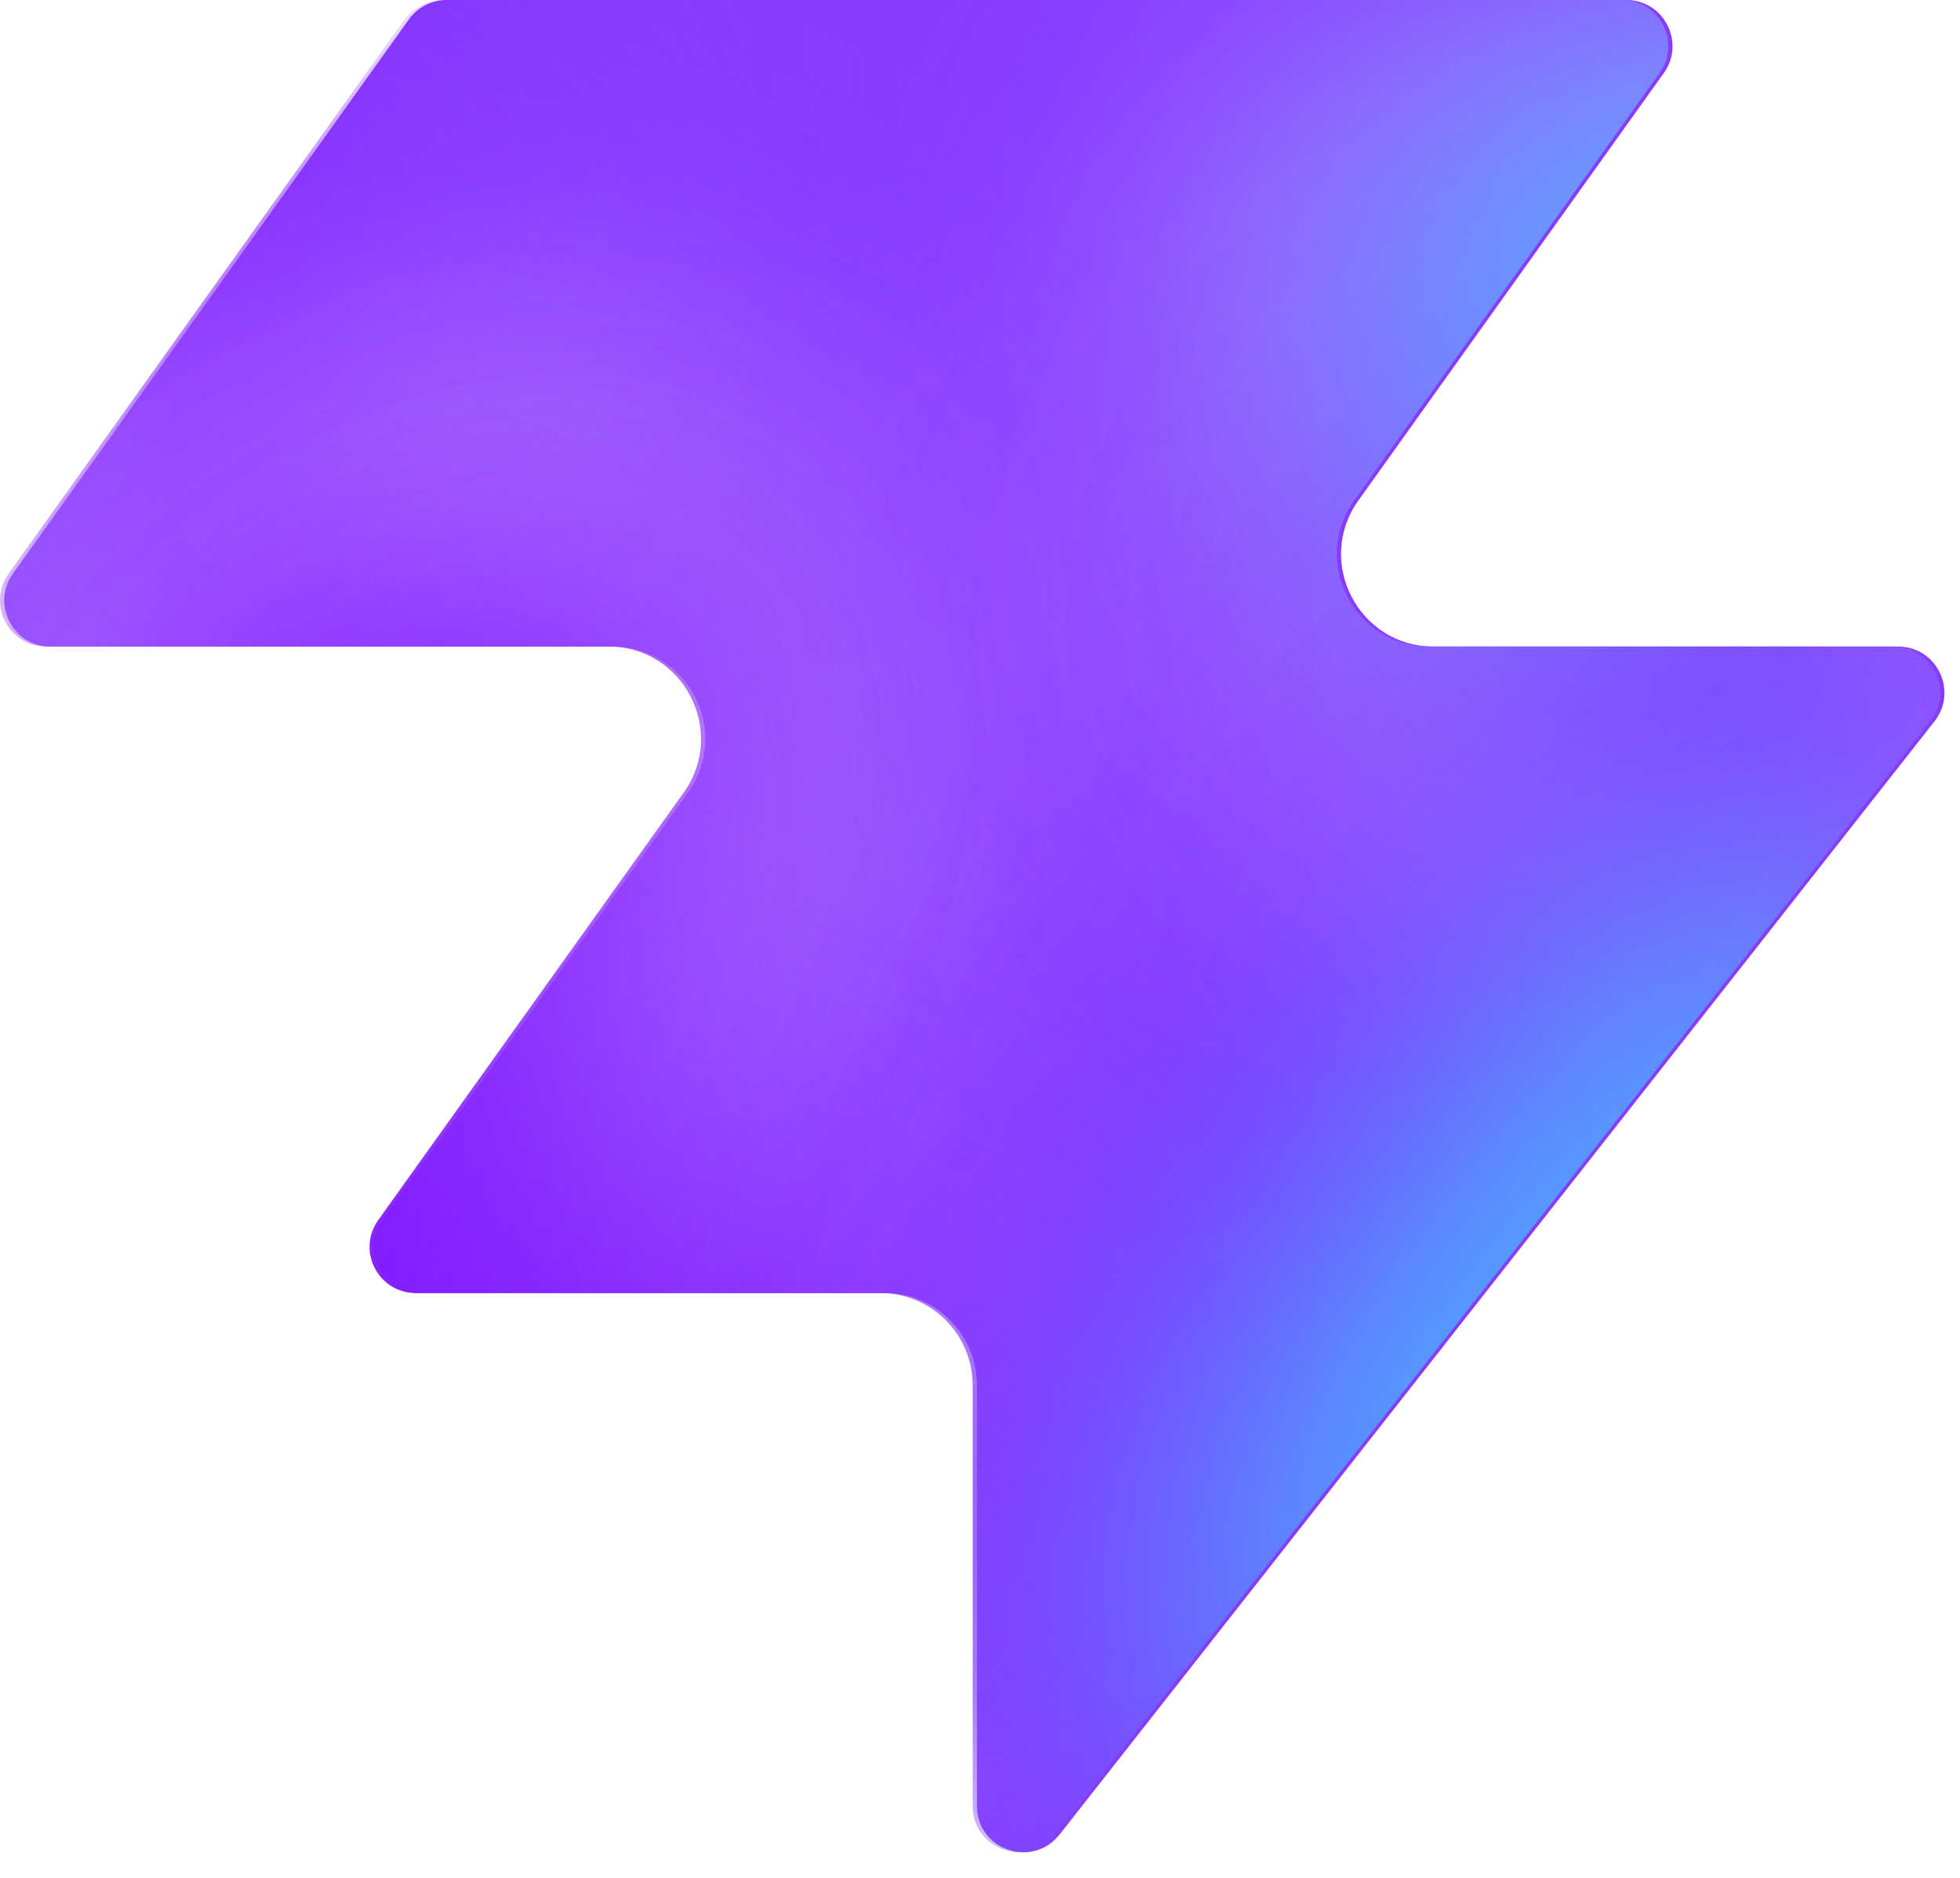
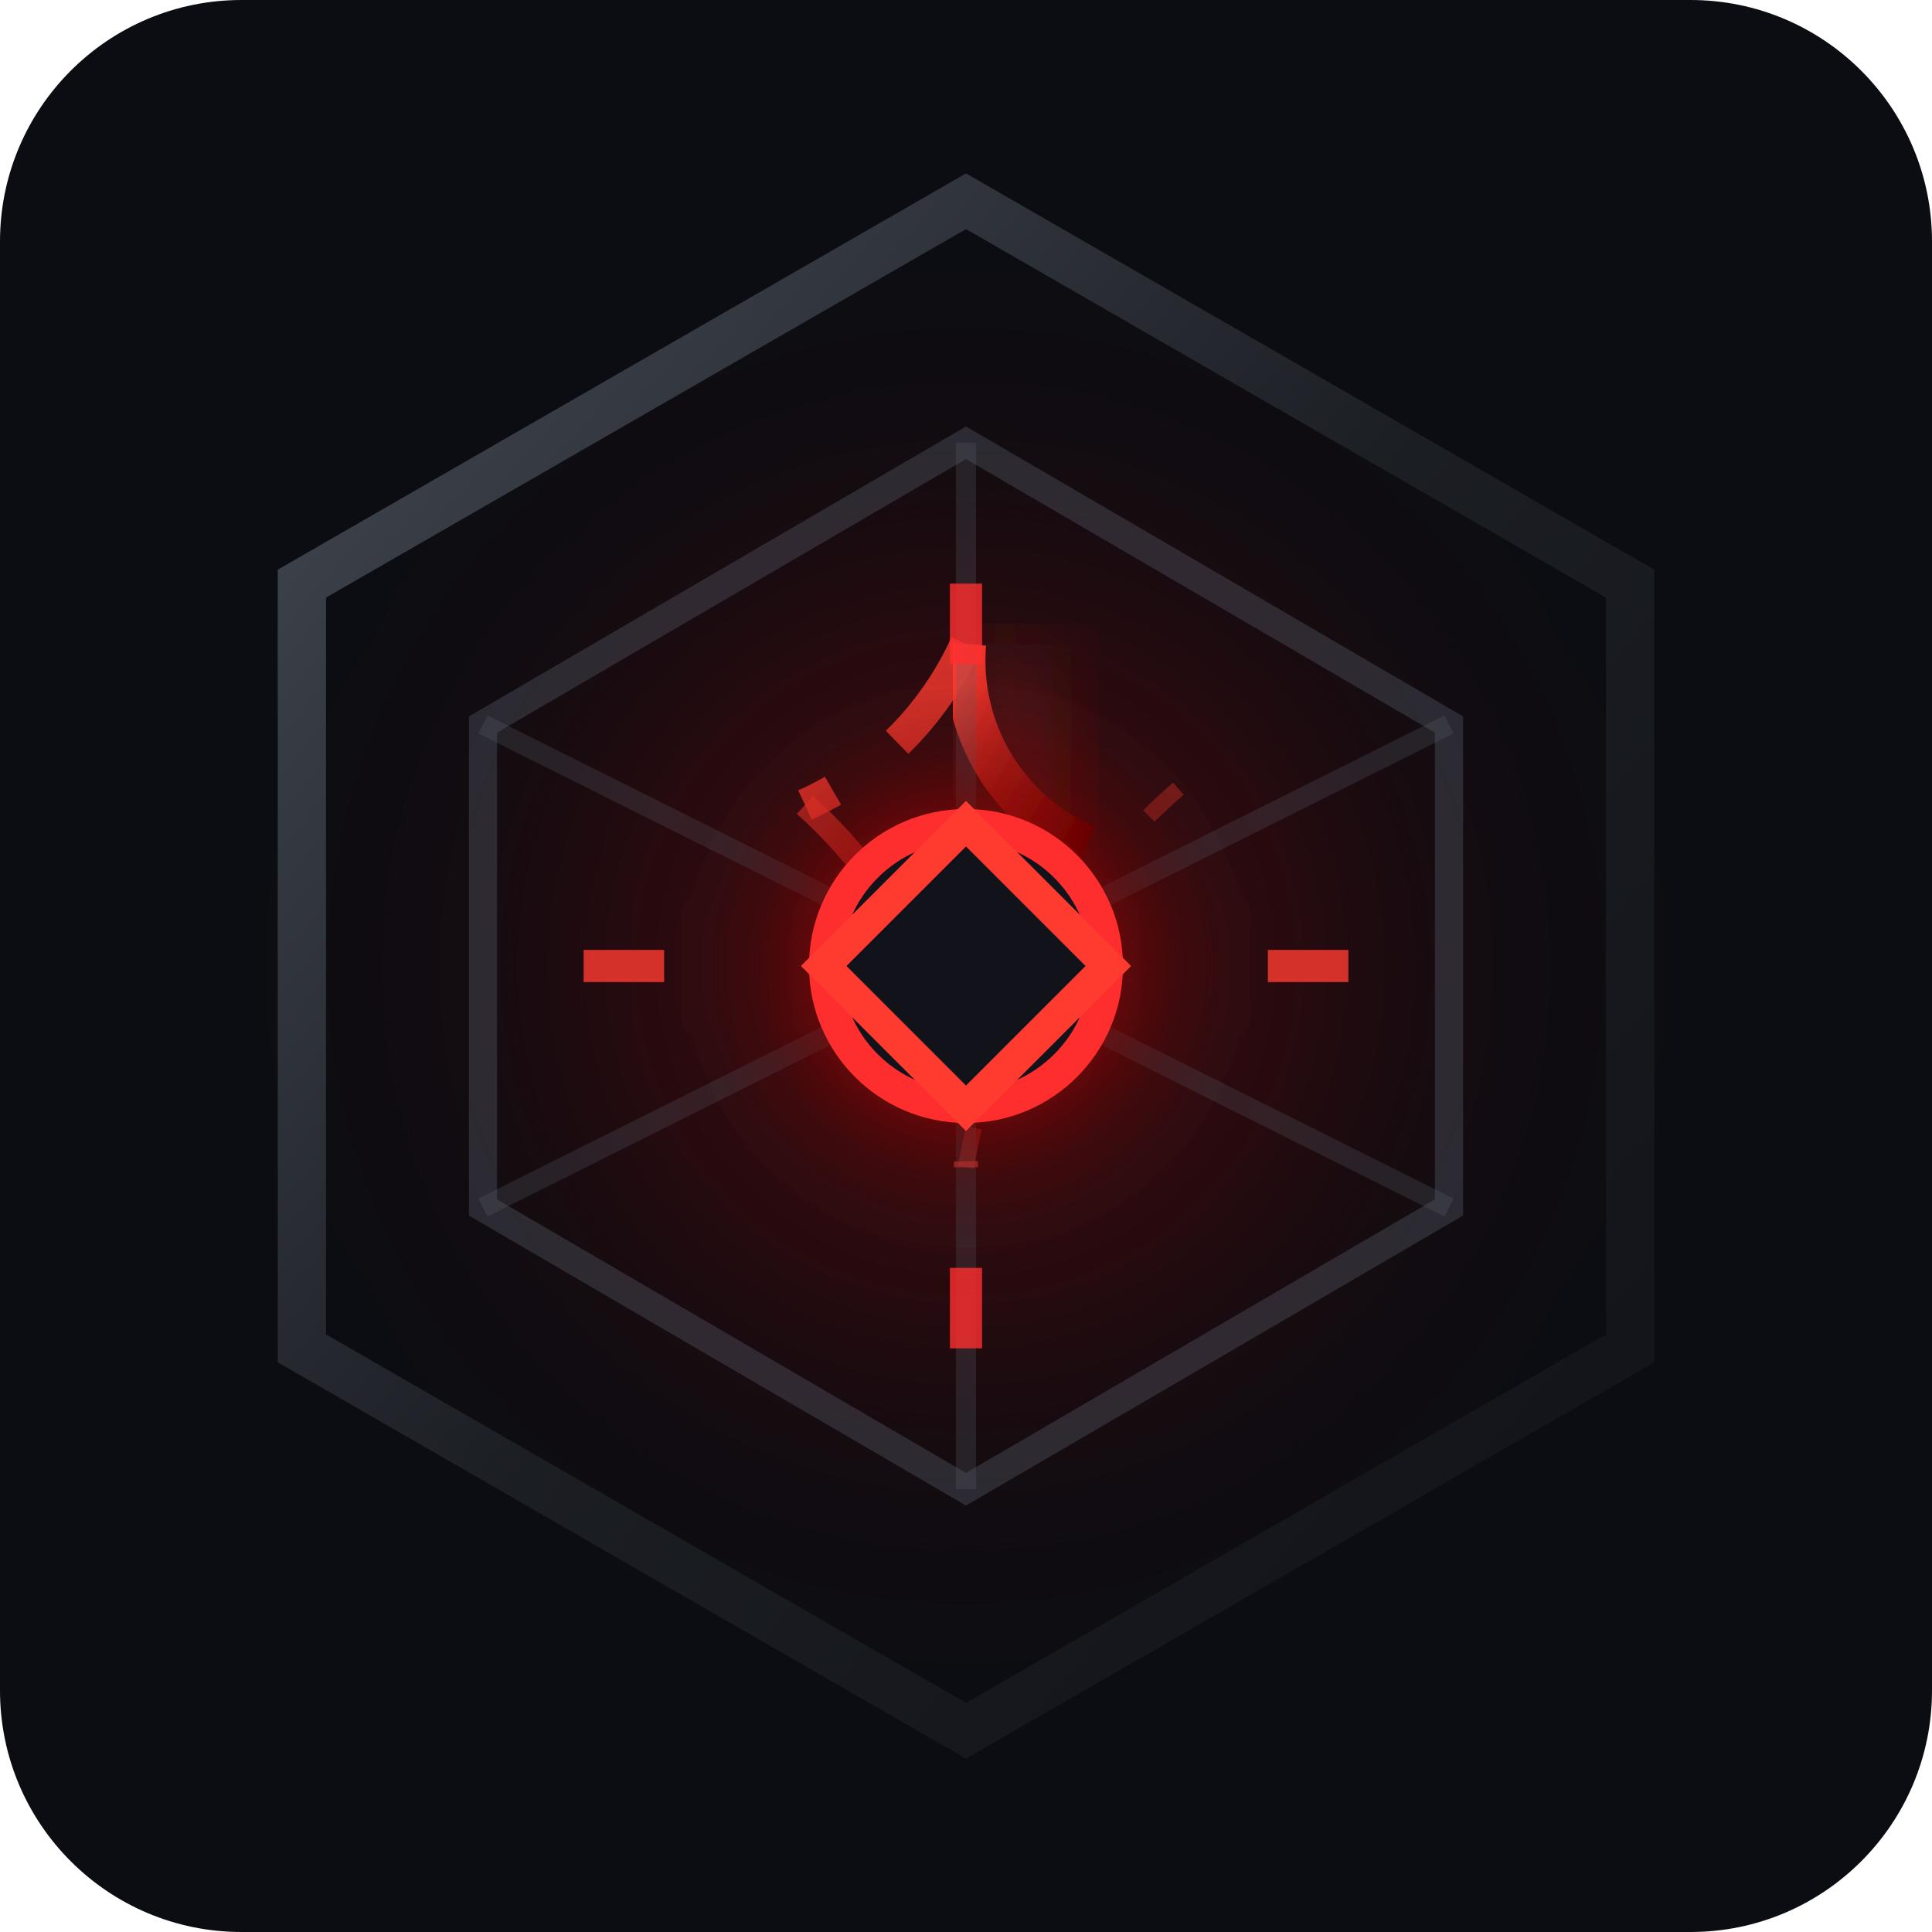
- <svg xmlns="http://www.w3.org/2000/svg" width="48" height="46" fill="none" viewBox="0 0 48 46">
-   <path fill="#863bff" d="M25.946 44.938c-.664.845-2.021.375-2.021-.698V33.937a2.26 2.26 0 0 0-2.262-2.262H10.287c-.92 0-1.456-1.04-.92-1.788l7.48-10.471c1.07-1.497 0-3.578-1.842-3.578H1.237c-.92 0-1.456-1.04-.92-1.788L10.013.474c.214-.297.556-.474.92-.474h28.894c.92 0 1.456 1.04.92 1.788l-7.48 10.471c-1.07 1.498 0 3.579 1.842 3.579h11.377c.943 0 1.473 1.088.89 1.83L25.947 44.94z" style="fill:#863bff;fill:color(display-p3 .525 .23 1);fill-opacity:1" />
-   <mask id="a" width="48" height="46" x="0" y="0" maskUnits="userSpaceOnUse" style="mask-type:alpha">
-     <path fill="#000" d="M25.842 44.938c-.664.844-2.021.375-2.021-.698V33.937a2.26 2.26 0 0 0-2.262-2.262H10.183c-.92 0-1.456-1.04-.92-1.788l7.48-10.471c1.07-1.498 0-3.579-1.842-3.579H1.133c-.92 0-1.456-1.04-.92-1.787L9.91.473c.214-.297.556-.474.92-.474h28.894c.92 0 1.456 1.04.92 1.788l-7.48 10.471c-1.07 1.498 0 3.578 1.842 3.578h11.377c.943 0 1.473 1.088.89 1.832L25.843 44.94z" style="fill:#000;fill-opacity:1" />
-   </mask>
-   <g mask="url(#a)">
-     <g filter="url(#b)">
-       <ellipse cx="5.508" cy="14.704" fill="#ede6ff" rx="5.508" ry="14.704" style="fill:#ede6ff;fill:color(display-p3 .927 .903 1);fill-opacity:1" transform="matrix(.00324 1 1 -.00324 -4.47 31.516)" />
-     </g>
-     <g filter="url(#c)">
-       <ellipse cx="10.399" cy="29.851" fill="#ede6ff" rx="10.399" ry="29.851" style="fill:#ede6ff;fill:color(display-p3 .927 .903 1);fill-opacity:1" transform="matrix(.00324 1 1 -.00324 -39.328 7.883)" />
-     </g>
-     <g filter="url(#d)">
-       <ellipse cx="5.508" cy="30.487" fill="#7e14ff" rx="5.508" ry="30.487" style="fill:#7e14ff;fill:color(display-p3 .492 .077 1);fill-opacity:1" transform="rotate(89.814 -25.913 -14.639)scale(1 -1)" />
-     </g>
-     <g filter="url(#e)">
-       <ellipse cx="5.508" cy="30.599" fill="#7e14ff" rx="5.508" ry="30.599" style="fill:#7e14ff;fill:color(display-p3 .492 .077 1);fill-opacity:1" transform="rotate(89.814 -32.644 -3.334)scale(1 -1)" />
-     </g>
-     <g filter="url(#f)">
-       <ellipse cx="5.508" cy="30.599" fill="#7e14ff" rx="5.508" ry="30.599" style="fill:#7e14ff;fill:color(display-p3 .492 .077 1);fill-opacity:1" transform="matrix(.00324 1 1 -.00324 -34.34 30.47)" />
-     </g>
-     <g filter="url(#g)">
-       <ellipse cx="14.072" cy="22.078" fill="#ede6ff" rx="14.072" ry="22.078" style="fill:#ede6ff;fill:color(display-p3 .927 .903 1);fill-opacity:1" transform="rotate(93.35 24.506 48.493)scale(-1 1)" />
-     </g>
-     <g filter="url(#h)">
-       <ellipse cx="3.47" cy="21.501" fill="#7e14ff" rx="3.47" ry="21.501" style="fill:#7e14ff;fill:color(display-p3 .492 .077 1);fill-opacity:1" transform="rotate(89.009 28.708 47.59)scale(-1 1)" />
-     </g>
-     <g filter="url(#i)">
-       <ellipse cx="3.47" cy="21.501" fill="#7e14ff" rx="3.47" ry="21.501" style="fill:#7e14ff;fill:color(display-p3 .492 .077 1);fill-opacity:1" transform="rotate(89.009 28.708 47.59)scale(-1 1)" />
-     </g>
-     <g filter="url(#j)">
-       <ellipse cx=".387" cy="8.972" fill="#7e14ff" rx="4.407" ry="29.108" style="fill:#7e14ff;fill:color(display-p3 .492 .077 1);fill-opacity:1" transform="rotate(39.51 .387 8.972)" />
-     </g>
-     <g filter="url(#k)">
-       <ellipse cx="47.523" cy="-6.092" fill="#7e14ff" rx="4.407" ry="29.108" style="fill:#7e14ff;fill:color(display-p3 .492 .077 1);fill-opacity:1" transform="rotate(37.892 47.523 -6.092)" />
-     </g>
-     <g filter="url(#l)">
-       <ellipse cx="41.412" cy="6.333" fill="#47bfff" rx="5.971" ry="9.665" style="fill:#47bfff;fill:color(display-p3 .28 .748 1);fill-opacity:1" transform="rotate(37.892 41.412 6.333)" />
-     </g>
-     <g filter="url(#m)">
-       <ellipse cx="-1.879" cy="38.332" fill="#7e14ff" rx="4.407" ry="29.108" style="fill:#7e14ff;fill:color(display-p3 .492 .077 1);fill-opacity:1" transform="rotate(37.892 -1.88 38.332)" />
-     </g>
-     <g filter="url(#n)">
-       <ellipse cx="-1.879" cy="38.332" fill="#7e14ff" rx="4.407" ry="29.108" style="fill:#7e14ff;fill:color(display-p3 .492 .077 1);fill-opacity:1" transform="rotate(37.892 -1.88 38.332)" />
-     </g>
-     <g filter="url(#o)">
-       <ellipse cx="35.651" cy="29.907" fill="#7e14ff" rx="4.407" ry="29.108" style="fill:#7e14ff;fill:color(display-p3 .492 .077 1);fill-opacity:1" transform="rotate(37.892 35.651 29.907)" />
-     </g>
-     <g filter="url(#p)">
-       <ellipse cx="38.418" cy="32.4" fill="#47bfff" rx="5.971" ry="15.297" style="fill:#47bfff;fill:color(display-p3 .28 .748 1);fill-opacity:1" transform="rotate(37.892 38.418 32.4)" />
-     </g>
-   </g>
+ <svg xmlns="http://www.w3.org/2000/svg" width="48" height="48" viewBox="0 0 48 48" fill="none">
  <defs>
-     <filter id="b" width="60.045" height="41.654" x="-19.77" y="16.149" color-interpolation-filters="sRGB" filterUnits="userSpaceOnUse">
-       <feFlood flood-opacity="0" result="BackgroundImageFix" />
-       <feBlend in="SourceGraphic" in2="BackgroundImageFix" result="shape" />
-       <feGaussianBlur result="effect1_foregroundBlur_2002_17158" stdDeviation="7.659" />
+     <radialGradient id="core-glow" cx="50%" cy="50%" r="50%">
+       <stop offset="0%" stop-color="#FF2E2E" stop-opacity="1" />
+       <stop offset="30%" stop-color="#B30F0F" stop-opacity="0.6" />
+       <stop offset="70%" stop-color="#540303" stop-opacity="0.15" />
+       <stop offset="100%" stop-color="#0C0D12" stop-opacity="0" />
+     </radialGradient>
+     <linearGradient id="iron-ring" x1="0%" y1="0%" x2="100%" y2="100%">
+       <stop offset="0%" stop-color="#5C6370" />
+       <stop offset="50%" stop-color="#21252B" />
+       <stop offset="100%" stop-color="#12141A" />
+     </linearGradient>
+     <linearGradient id="crimson-trace" x1="0%" y1="0%" x2="100%" y2="100%">
+       <stop offset="0%" stop-color="#FF3B30" />
+       <stop offset="100%" stop-color="#5E0000" />
+     </linearGradient>
+     <filter id="glow">
+       <feGaussianBlur stdDeviation="1.5" result="blur" />
+       <feComposite in="SourceGraphic" in2="blur" operator="over" />
    </filter>
-     <filter id="c" width="90.34" height="51.437" x="-54.613" y="-7.533" color-interpolation-filters="sRGB" filterUnits="userSpaceOnUse">
-       <feFlood flood-opacity="0" result="BackgroundImageFix" />
-       <feBlend in="SourceGraphic" in2="BackgroundImageFix" result="shape" />
-       <feGaussianBlur result="effect1_foregroundBlur_2002_17158" stdDeviation="7.659" />
-     </filter>
-     <filter id="d" width="79.355" height="29.4" x="-49.64" y="2.03" color-interpolation-filters="sRGB" filterUnits="userSpaceOnUse">
-       <feFlood flood-opacity="0" result="BackgroundImageFix" />
-       <feBlend in="SourceGraphic" in2="BackgroundImageFix" result="shape" />
-       <feGaussianBlur result="effect1_foregroundBlur_2002_17158" stdDeviation="4.596" />
-     </filter>
-     <filter id="e" width="79.579" height="29.4" x="-45.045" y="20.029" color-interpolation-filters="sRGB" filterUnits="userSpaceOnUse">
-       <feFlood flood-opacity="0" result="BackgroundImageFix" />
-       <feBlend in="SourceGraphic" in2="BackgroundImageFix" result="shape" />
-       <feGaussianBlur result="effect1_foregroundBlur_2002_17158" stdDeviation="4.596" />
-     </filter>
-     <filter id="f" width="79.579" height="29.4" x="-43.513" y="21.178" color-interpolation-filters="sRGB" filterUnits="userSpaceOnUse">
-       <feFlood flood-opacity="0" result="BackgroundImageFix" />
-       <feBlend in="SourceGraphic" in2="BackgroundImageFix" result="shape" />
-       <feGaussianBlur result="effect1_foregroundBlur_2002_17158" stdDeviation="4.596" />
-     </filter>
-     <filter id="g" width="74.749" height="58.852" x="15.756" y="-17.901" color-interpolation-filters="sRGB" filterUnits="userSpaceOnUse">
-       <feFlood flood-opacity="0" result="BackgroundImageFix" />
-       <feBlend in="SourceGraphic" in2="BackgroundImageFix" result="shape" />
-       <feGaussianBlur result="effect1_foregroundBlur_2002_17158" stdDeviation="7.659" />
-     </filter>
-     <filter id="h" width="61.377" height="25.362" x="23.548" y="2.284" color-interpolation-filters="sRGB" filterUnits="userSpaceOnUse">
-       <feFlood flood-opacity="0" result="BackgroundImageFix" />
-       <feBlend in="SourceGraphic" in2="BackgroundImageFix" result="shape" />
-       <feGaussianBlur result="effect1_foregroundBlur_2002_17158" stdDeviation="4.596" />
-     </filter>
-     <filter id="i" width="61.377" height="25.362" x="23.548" y="2.284" color-interpolation-filters="sRGB" filterUnits="userSpaceOnUse">
-       <feFlood flood-opacity="0" result="BackgroundImageFix" />
-       <feBlend in="SourceGraphic" in2="BackgroundImageFix" result="shape" />
-       <feGaussianBlur result="effect1_foregroundBlur_2002_17158" stdDeviation="4.596" />
-     </filter>
-     <filter id="j" width="56.045" height="63.649" x="-27.636" y="-22.853" color-interpolation-filters="sRGB" filterUnits="userSpaceOnUse">
-       <feFlood flood-opacity="0" result="BackgroundImageFix" />
-       <feBlend in="SourceGraphic" in2="BackgroundImageFix" result="shape" />
-       <feGaussianBlur result="effect1_foregroundBlur_2002_17158" stdDeviation="4.596" />
-     </filter>
-     <filter id="k" width="54.814" height="64.646" x="20.116" y="-38.415" color-interpolation-filters="sRGB" filterUnits="userSpaceOnUse">
-       <feFlood flood-opacity="0" result="BackgroundImageFix" />
-       <feBlend in="SourceGraphic" in2="BackgroundImageFix" result="shape" />
-       <feGaussianBlur result="effect1_foregroundBlur_2002_17158" stdDeviation="4.596" />
-     </filter>
-     <filter id="l" width="33.541" height="35.313" x="24.641" y="-11.323" color-interpolation-filters="sRGB" filterUnits="userSpaceOnUse">
-       <feFlood flood-opacity="0" result="BackgroundImageFix" />
-       <feBlend in="SourceGraphic" in2="BackgroundImageFix" result="shape" />
-       <feGaussianBlur result="effect1_foregroundBlur_2002_17158" stdDeviation="4.596" />
-     </filter>
-     <filter id="m" width="54.814" height="64.646" x="-29.286" y="6.009" color-interpolation-filters="sRGB" filterUnits="userSpaceOnUse">
-       <feFlood flood-opacity="0" result="BackgroundImageFix" />
-       <feBlend in="SourceGraphic" in2="BackgroundImageFix" result="shape" />
-       <feGaussianBlur result="effect1_foregroundBlur_2002_17158" stdDeviation="4.596" />
-     </filter>
-     <filter id="n" width="54.814" height="64.646" x="-29.286" y="6.009" color-interpolation-filters="sRGB" filterUnits="userSpaceOnUse">
-       <feFlood flood-opacity="0" result="BackgroundImageFix" />
-       <feBlend in="SourceGraphic" in2="BackgroundImageFix" result="shape" />
-       <feGaussianBlur result="effect1_foregroundBlur_2002_17158" stdDeviation="4.596" />
-     </filter>
-     <filter id="o" width="54.814" height="64.646" x="8.244" y="-2.416" color-interpolation-filters="sRGB" filterUnits="userSpaceOnUse">
-       <feFlood flood-opacity="0" result="BackgroundImageFix" />
-       <feBlend in="SourceGraphic" in2="BackgroundImageFix" result="shape" />
-       <feGaussianBlur result="effect1_foregroundBlur_2002_17158" stdDeviation="4.596" />
-     </filter>
-     <filter id="p" width="39.409" height="43.623" x="18.713" y="10.588" color-interpolation-filters="sRGB" filterUnits="userSpaceOnUse">
-       <feFlood flood-opacity="0" result="BackgroundImageFix" />
-       <feBlend in="SourceGraphic" in2="BackgroundImageFix" result="shape" />
-       <feGaussianBlur result="effect1_foregroundBlur_2002_17158" stdDeviation="4.596" />
+     <filter id="soft-glow">
+       <feGaussianBlur stdDeviation="3" result="blur" />
+       <feComposite in="SourceGraphic" in2="blur" operator="over" />
    </filter>
  </defs>
+   <rect width="48" height="48" fill="#0C0D12" rx="6" />
+   <circle cx="24" cy="24" r="18" fill="url(#core-glow)" opacity="0.3" filter="url(#soft-glow)" />
+   <polygon points="24,5 40.5,14.5 40.5,33.5 24,43 7.5,33.5 7.5,14.5" fill="none" stroke="url(#iron-ring)" stroke-width="1.2" stroke-opacity="0.7" />
+   <polygon points="24,11 36,18 36,30 24,37 12,30 12,18" fill="none" stroke="#5C6370" stroke-width="0.7" stroke-opacity="0.35" />
+   <path d="M 27,21 A 5,5 0 0,1 24,16" fill="none" stroke="url(#crimson-trace)" stroke-width="1" filter="url(#glow)" />
+   <path d="M 24,16 A 8,8 0 0,1 20,20" fill="none" stroke="#FF3B30" stroke-width="0.8" stroke-dasharray="3,2" opacity="0.8" />
+   <path d="M 20,20 A 12,12 0 0,1 24,29" fill="none" stroke="#FF3B30" stroke-width="0.6" stroke-dasharray="2,3" opacity="0.6" />
+   <path d="M 24,29 A 16,16 0 0,1 30,19" fill="none" stroke="#FF3B30" stroke-width="0.4" stroke-dasharray="1,4" opacity="0.35" />
+   <line x1="24" y1="24" x2="24" y2="11" stroke="#5C6370" stroke-width="0.5" opacity="0.25" />
+   <line x1="24" y1="24" x2="36" y2="18" stroke="#5C6370" stroke-width="0.5" opacity="0.25" />
+   <line x1="24" y1="24" x2="36" y2="30" stroke="#5C6370" stroke-width="0.5" opacity="0.25" />
+   <line x1="24" y1="24" x2="24" y2="37" stroke="#5C6370" stroke-width="0.5" opacity="0.25" />
+   <line x1="24" y1="24" x2="12" y2="30" stroke="#5C6370" stroke-width="0.5" opacity="0.25" />
+   <line x1="24" y1="24" x2="12" y2="18" stroke="#5C6370" stroke-width="0.5" opacity="0.25" />
+   <circle cx="24" cy="24" r="7" fill="url(#core-glow)" filter="url(#glow)" />
+   <circle cx="24" cy="24" r="3.5" fill="#12131A" stroke="#FF2E2E" stroke-width="0.8" />
+   <rect x="21.5" y="21.5" width="5" height="5" fill="none" stroke="#FF3B30" stroke-width="0.8" transform="rotate(45 24 24)" />
+   <line x1="24" y1="14.5" x2="24" y2="16.5" stroke="#FF2E2E" stroke-width="0.8" opacity="0.8" />
+   <line x1="24" y1="31.5" x2="24" y2="33.5" stroke="#FF2E2E" stroke-width="0.8" opacity="0.8" />
+   <line x1="14.5" y1="24" x2="16.5" y2="24" stroke="#FF3B30" stroke-width="0.8" opacity="0.8" />
+   <line x1="31.5" y1="24" x2="33.5" y2="24" stroke="#FF3B30" stroke-width="0.8" opacity="0.8" />
</svg>
